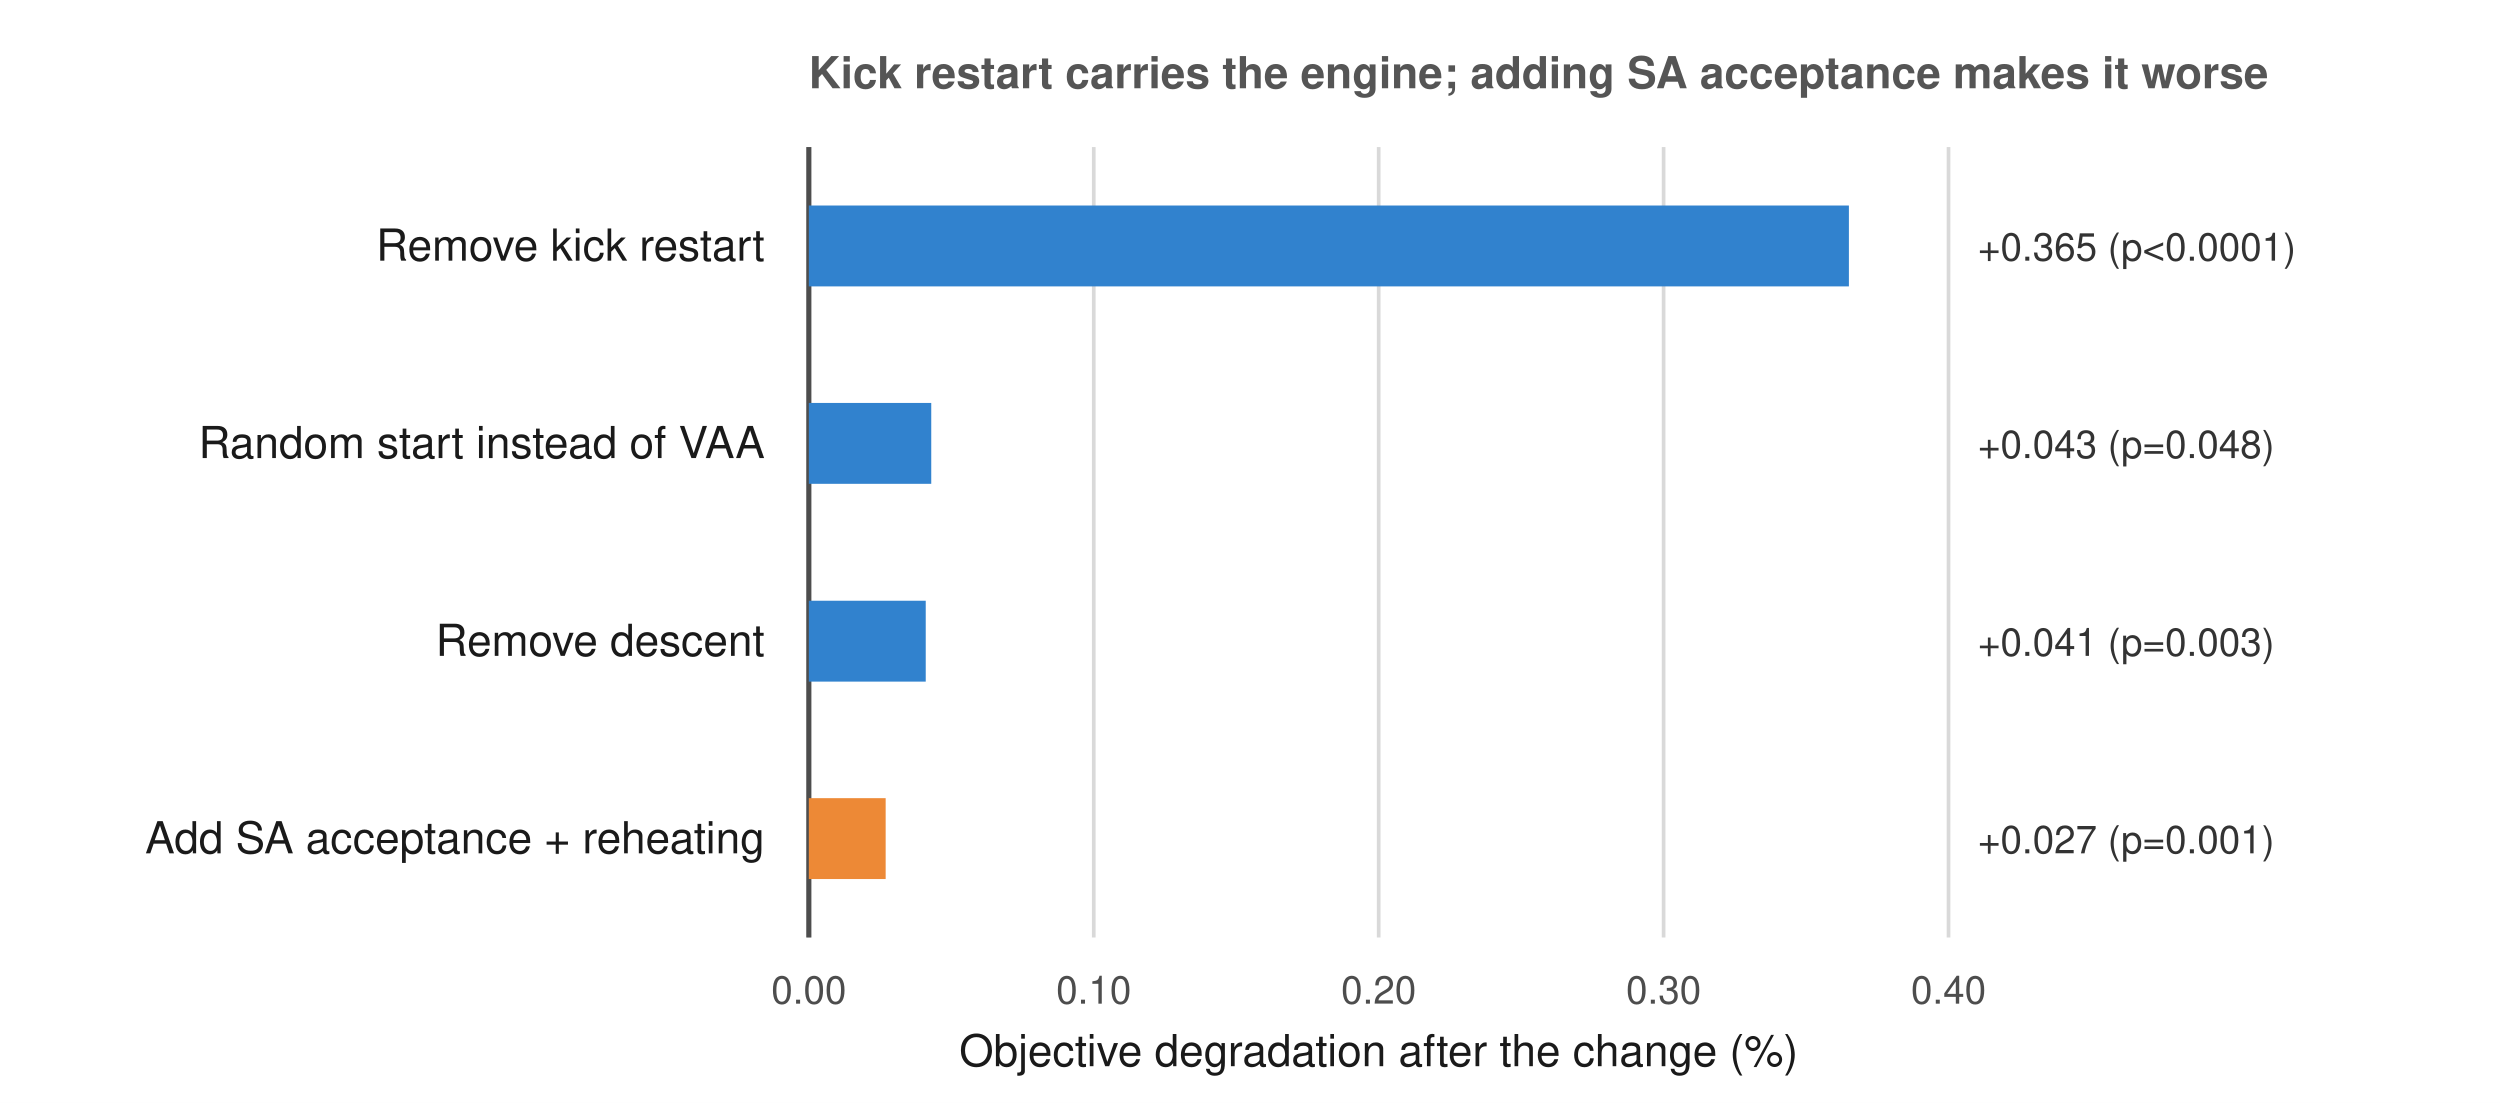
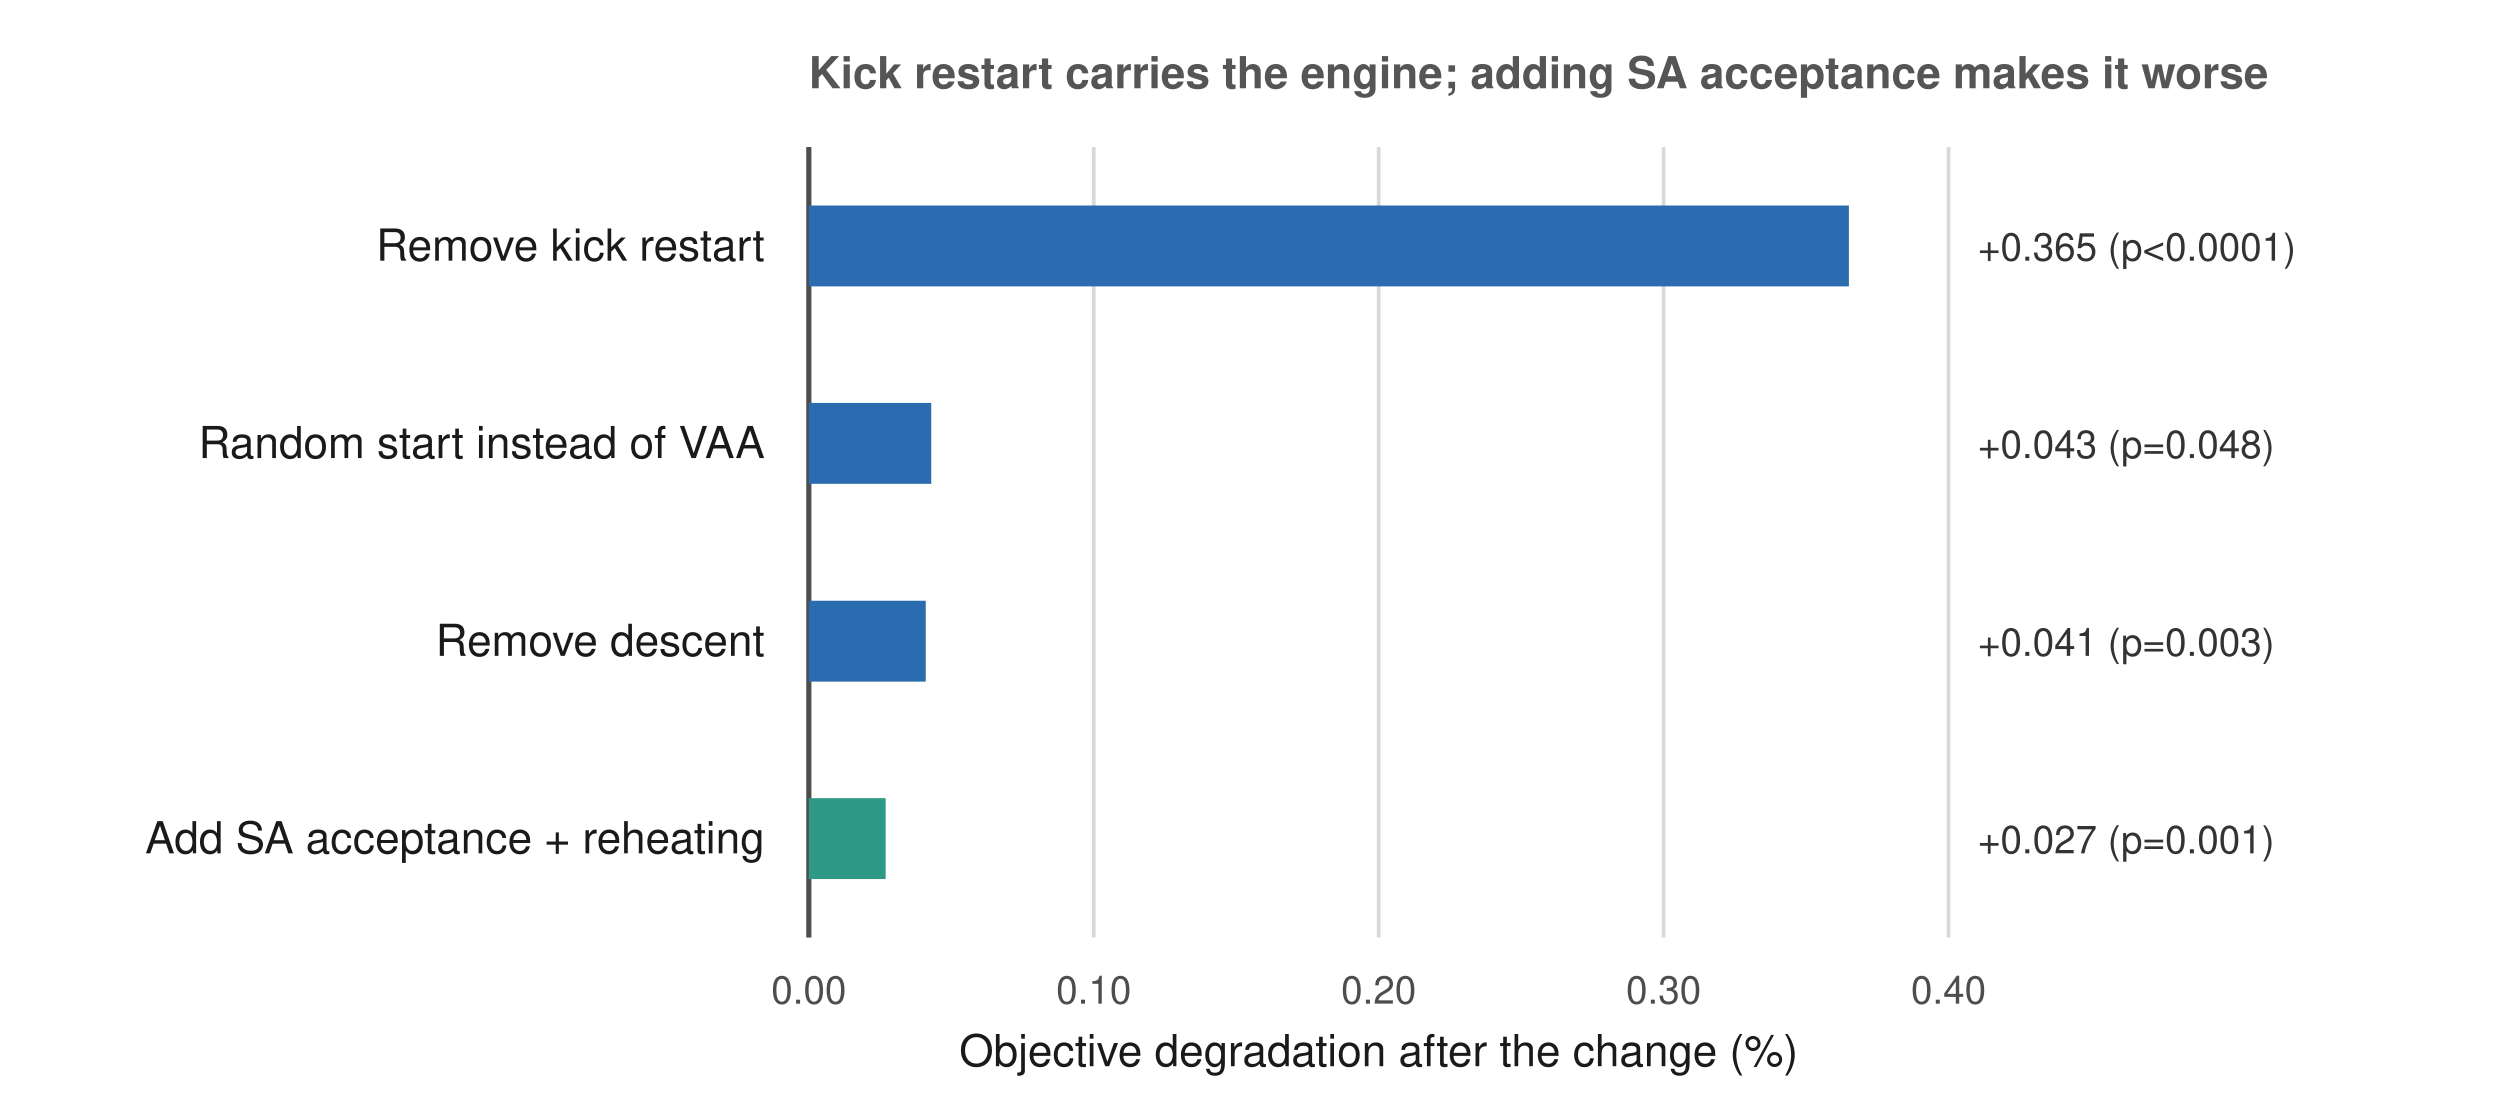
<svg xmlns="http://www.w3.org/2000/svg" width="680" height="300" viewBox="0 0 680 300" font-family="Helvetica, Arial, sans-serif">
  <rect width="680" height="300" fill="white" />
  <line x1="220.0" y1="40.0" x2="220.0" y2="255.0" stroke="#d9d9d9" stroke-width="1" />
  <text x="220.0" y="273.0" font-size="10.5" text-anchor="middle" fill="#4d4d4d" font-weight="normal">0.00</text>
  <line x1="297.5" y1="40.0" x2="297.5" y2="255.0" stroke="#d9d9d9" stroke-width="1" />
  <text x="297.5" y="273.0" font-size="10.5" text-anchor="middle" fill="#4d4d4d" font-weight="normal">0.10</text>
  <line x1="375.0" y1="40.0" x2="375.0" y2="255.0" stroke="#d9d9d9" stroke-width="1" />
  <text x="375.0" y="273.0" font-size="10.5" text-anchor="middle" fill="#4d4d4d" font-weight="normal">0.20</text>
  <line x1="452.5" y1="40.0" x2="452.5" y2="255.0" stroke="#d9d9d9" stroke-width="1" />
  <text x="452.5" y="273.0" font-size="10.5" text-anchor="middle" fill="#4d4d4d" font-weight="normal">0.30</text>
  <line x1="530.0" y1="40.0" x2="530.0" y2="255.0" stroke="#d9d9d9" stroke-width="1" />
  <text x="530.0" y="273.0" font-size="10.5" text-anchor="middle" fill="#4d4d4d" font-weight="normal">0.40</text>
  <line x1="220.0" y1="40.0" x2="220.0" y2="255.0" stroke="#4d4d4d" stroke-width="1.4" />
-   <rect x="220.0" y="55.9" width="282.9" height="22" fill="#3182ce" />
+   <rect x="220.0" y="55.9" width="282.9" height="22" fill="#2b6cb0" />
  <text x="208.0" y="70.9" font-size="12" text-anchor="end" fill="#1a1a1a" font-weight="normal">Remove kick restart</text>
  <text x="538.0" y="70.9" font-size="10.5" text-anchor="start" fill="#333" font-weight="normal">+0.365 (p&lt;0.0001)</text>
-   <rect x="220.0" y="109.6" width="33.3" height="22" fill="#3182ce" />
+   <rect x="220.0" y="109.6" width="33.3" height="22" fill="#2b6cb0" />
  <text x="208.0" y="124.6" font-size="12" text-anchor="end" fill="#1a1a1a" font-weight="normal">Random start instead of VAA</text>
  <text x="538.0" y="124.6" font-size="10.5" text-anchor="start" fill="#333" font-weight="normal">+0.043 (p=0.048)</text>
-   <rect x="220.0" y="163.4" width="31.8" height="22" fill="#3182ce" />
+   <rect x="220.0" y="163.4" width="31.8" height="22" fill="#2b6cb0" />
  <text x="208.0" y="178.4" font-size="12" text-anchor="end" fill="#1a1a1a" font-weight="normal">Remove descent</text>
  <text x="538.0" y="178.4" font-size="10.5" text-anchor="start" fill="#333" font-weight="normal">+0.041 (p=0.003)</text>
-   <rect x="220.0" y="217.1" width="20.9" height="22" fill="#ed8936" />
+   <rect x="220.0" y="217.1" width="20.9" height="22" fill="#2e9a86" />
  <text x="208.0" y="232.1" font-size="12" text-anchor="end" fill="#1a1a1a" font-weight="normal">Add SA acceptance + reheating</text>
  <text x="538.0" y="232.1" font-size="10.5" text-anchor="start" fill="#333" font-weight="normal">+0.027 (p=0.001)</text>
  <text x="375.0" y="290.0" font-size="12" text-anchor="middle" fill="#1a1a1a" font-weight="normal">Objective degradation after the change (%)</text>
  <text x="220.0" y="24.0" font-size="12" text-anchor="start" fill="#555" font-weight="bold">Kick restart carries the engine; adding SA acceptance makes it worse</text>
</svg>
